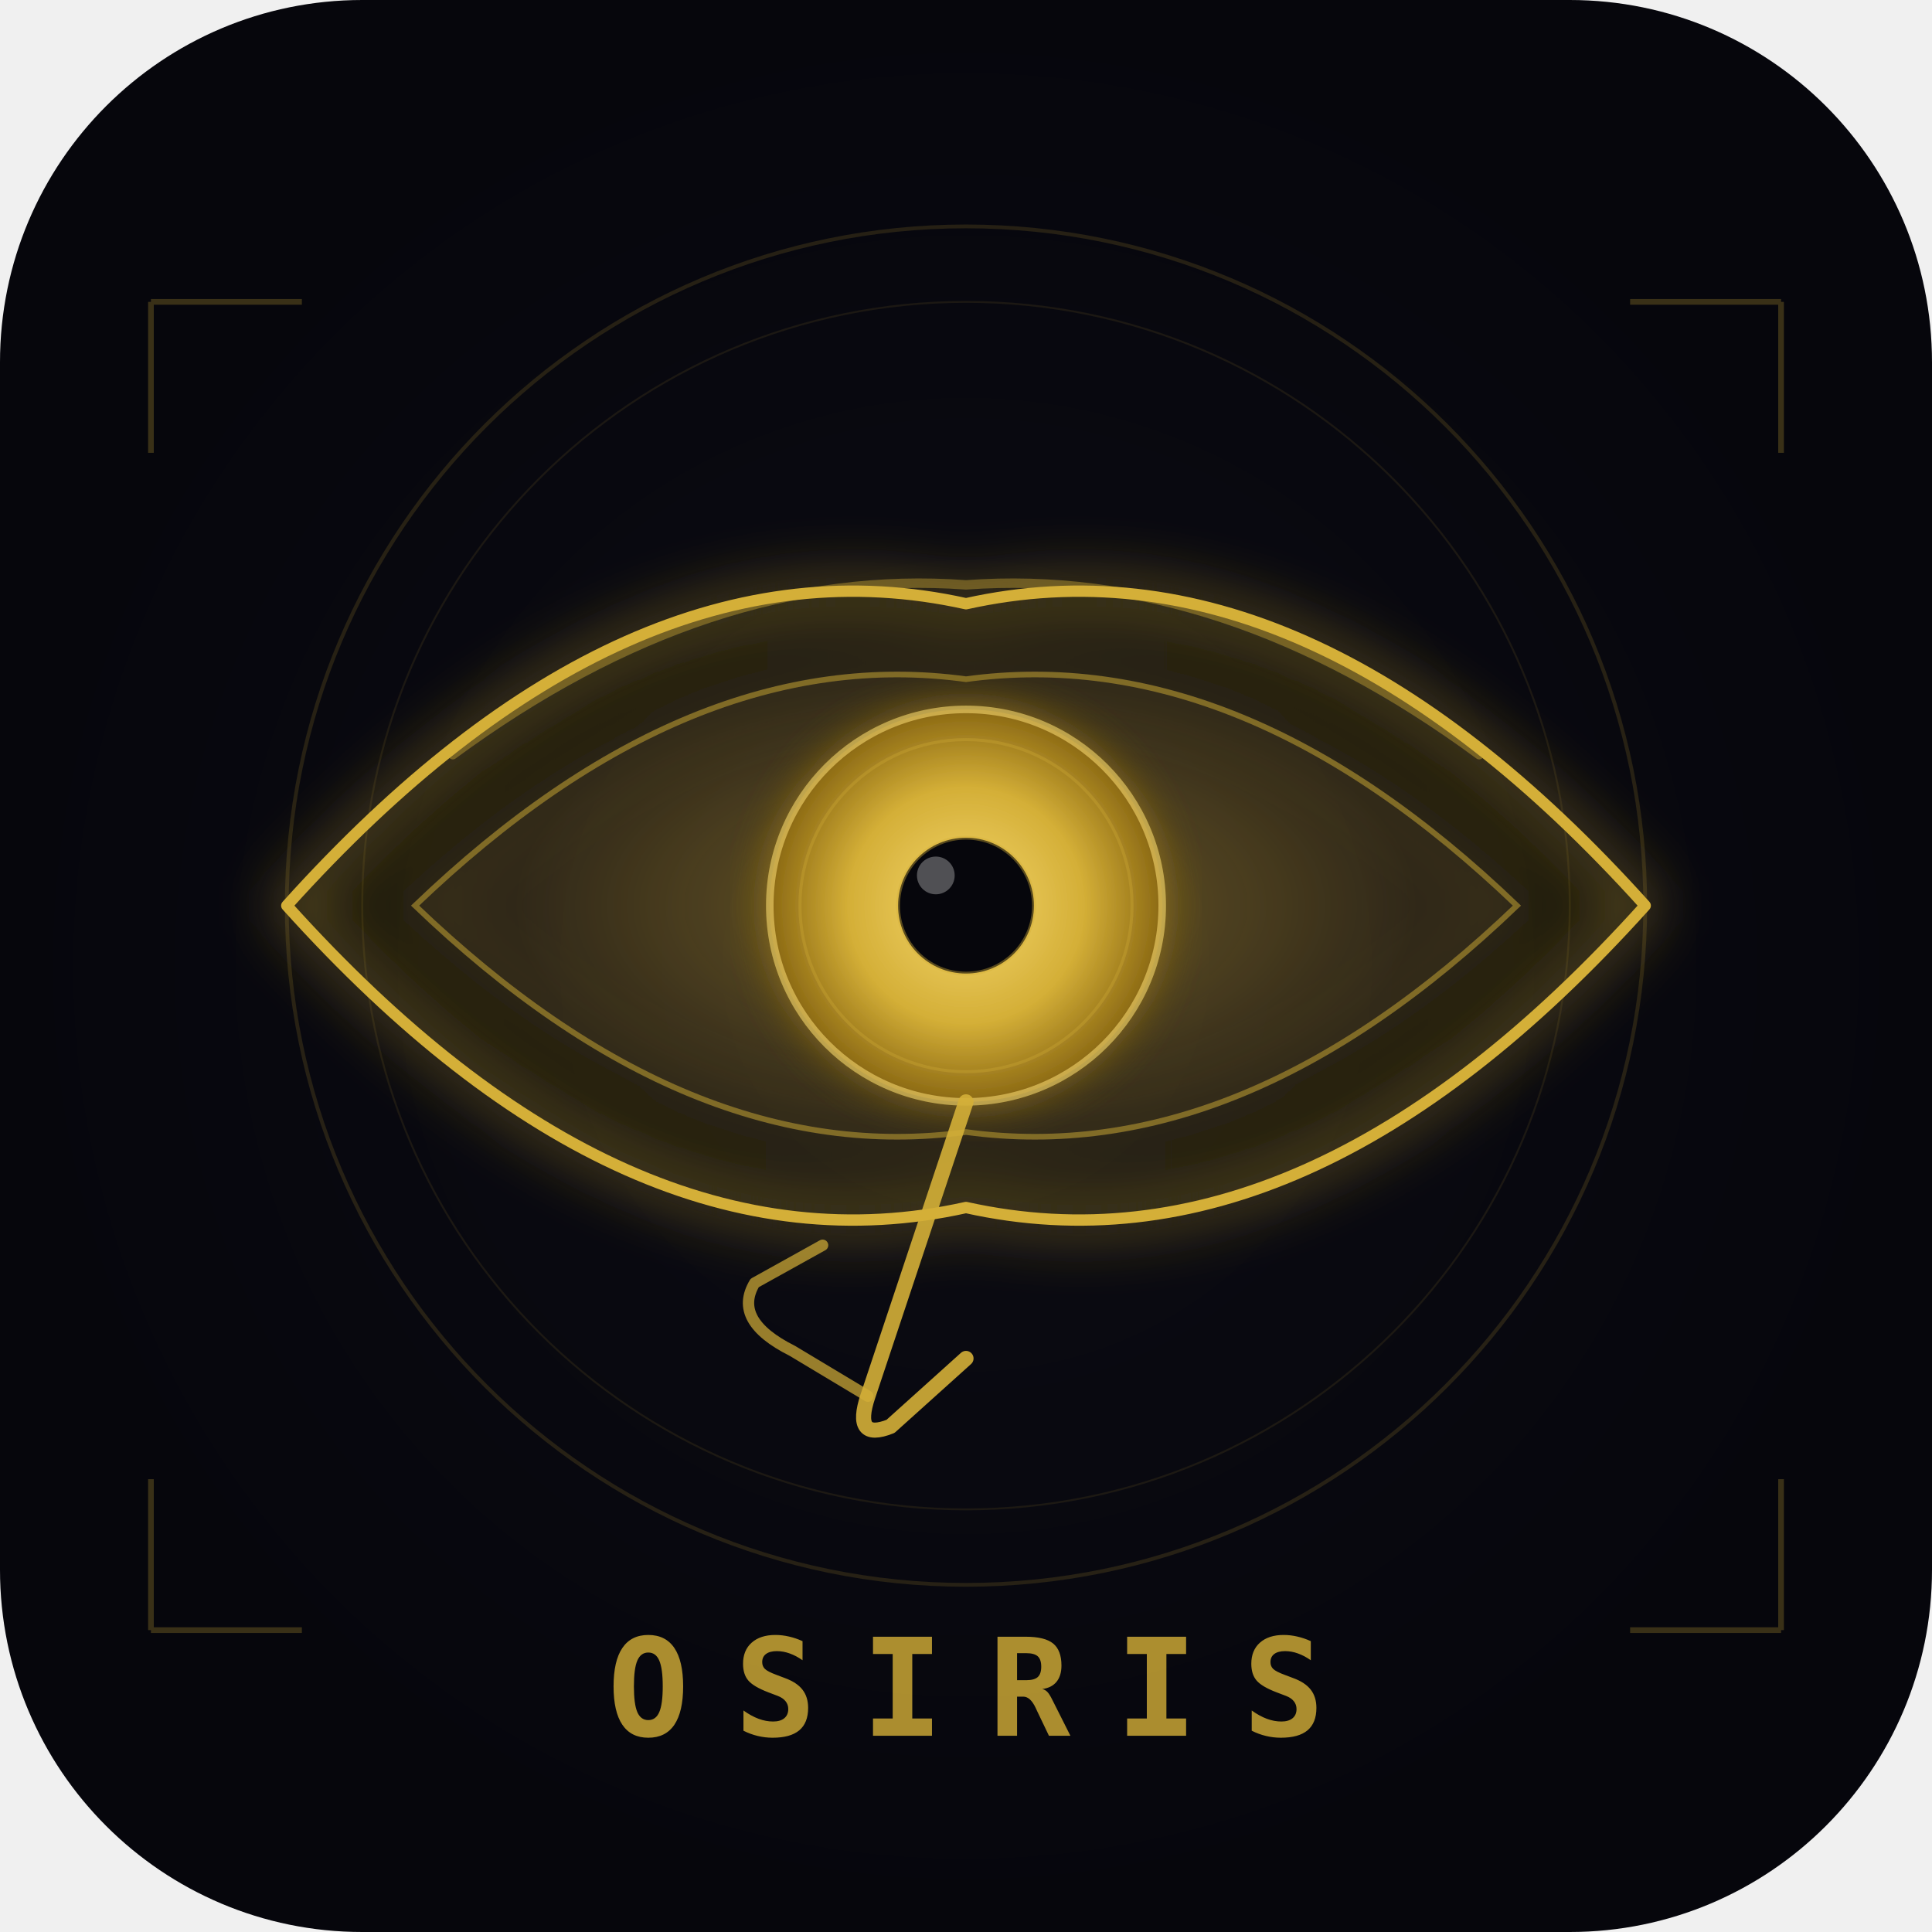
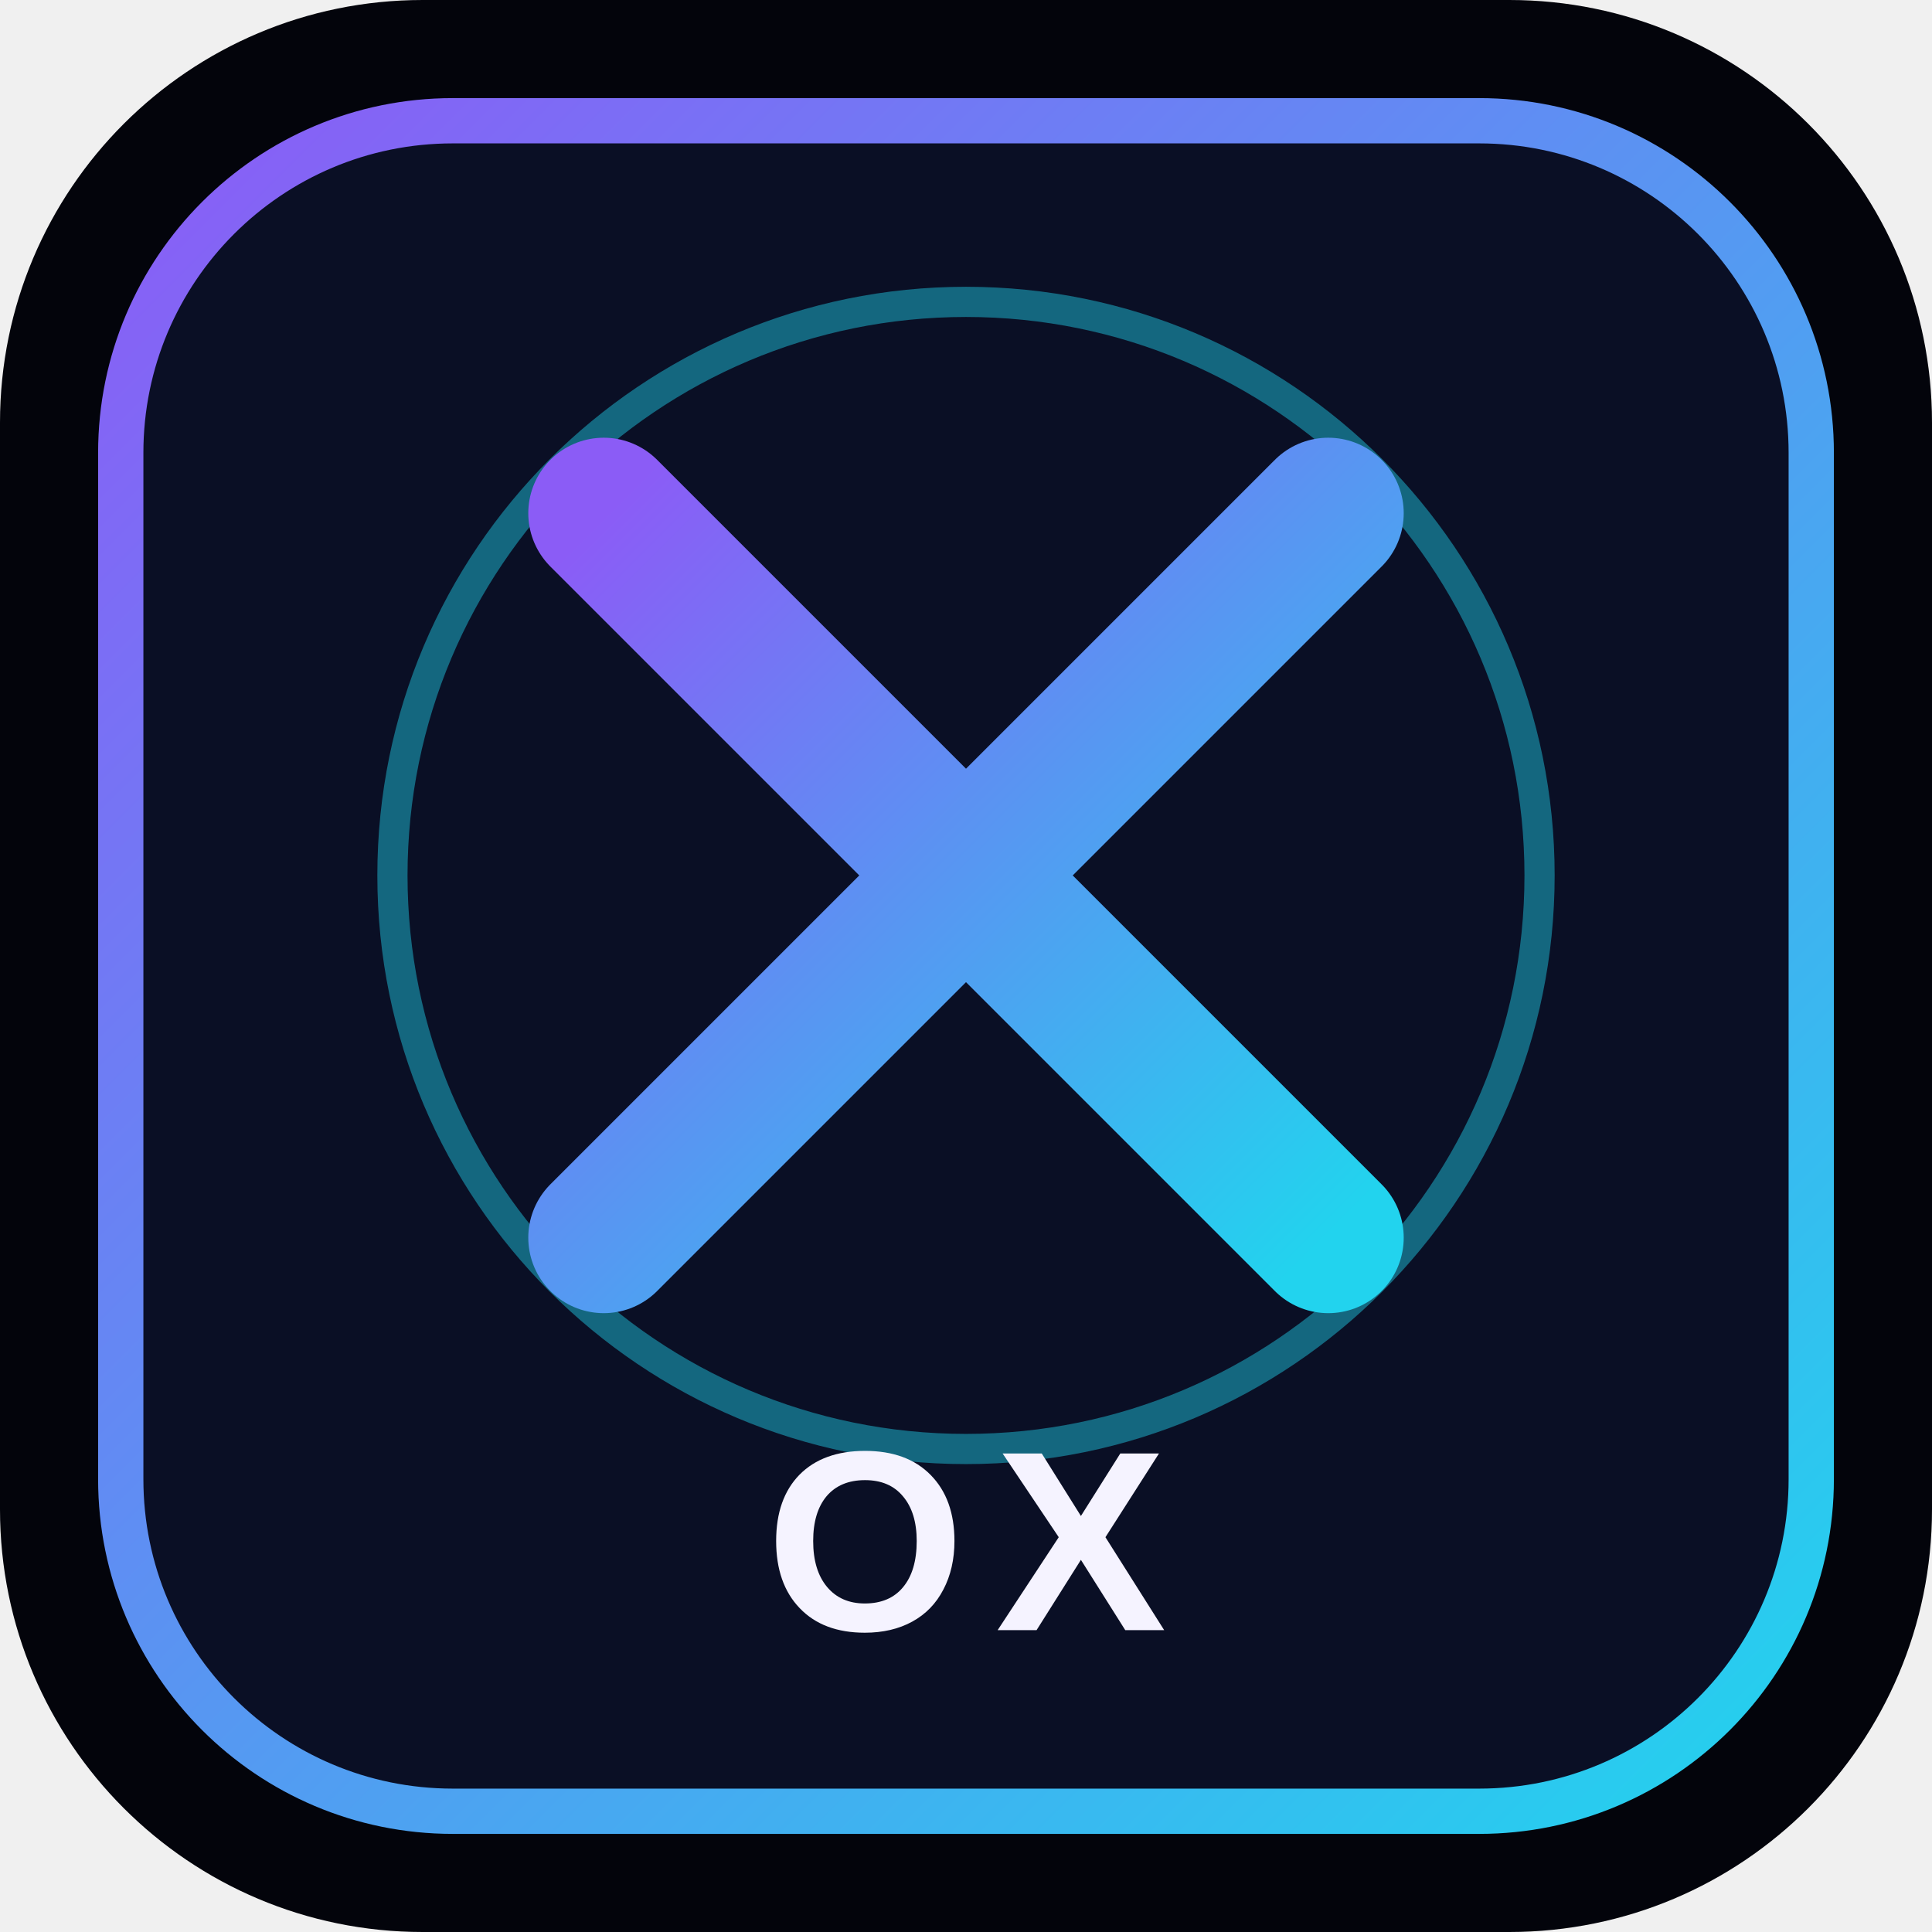
- <svg xmlns="http://www.w3.org/2000/svg" viewBox="0 0 512 512" width="512" height="512">
+ <svg xmlns="http://www.w3.org/2000/svg" viewBox="0 0 128 128">
  <defs>
-     <radialGradient id="bg" cx="50%" cy="50%" r="50%">
-       <stop offset="0%" stop-color="#0C0C14" />
-       <stop offset="100%" stop-color="#06060C" />
-     </radialGradient>
-     <radialGradient id="iris" cx="50%" cy="50%" r="50%">
-       <stop offset="0%" stop-color="#F5D76E" />
-       <stop offset="60%" stop-color="#D4AF37" />
-       <stop offset="100%" stop-color="#8B6914" />
-     </radialGradient>
-     <radialGradient id="glow" cx="50%" cy="50%" r="50%">
-       <stop offset="0%" stop-color="#D4AF37" stop-opacity="0.4" />
-       <stop offset="100%" stop-color="#D4AF37" stop-opacity="0" />
-     </radialGradient>
-     <filter id="f1" x="-50%" y="-50%" width="200%" height="200%">
-       <feGaussianBlur stdDeviation="8" result="blur" />
-       <feComposite in="SourceGraphic" in2="blur" operator="over" />
-     </filter>
-     <filter id="glow-filter">
-       <feGaussianBlur stdDeviation="6" result="blur" />
-       <feMerge>
-         <feMergeNode in="blur" />
-         <feMergeNode in="SourceGraphic" />
-       </feMerge>
-     </filter>
+     <linearGradient id="g" x1="0" y1="0" x2="1" y2="1">
+       <stop stop-color="#8B5CF6" />
+       <stop offset="1" stop-color="#22D3EE" />
+     </linearGradient>
  </defs>
-   <rect width="512" height="512" rx="96" fill="url(#bg)" />
-   <circle cx="256" cy="240" r="180" fill="none" stroke="#D4AF37" stroke-width="1" opacity="0.15" />
-   <circle cx="256" cy="240" r="160" fill="none" stroke="#D4AF37" stroke-width="0.5" opacity="0.1" />
-   <ellipse cx="256" cy="240" rx="120" ry="60" fill="url(#glow)" />
-   <g filter="url(#f1)">
-     <path d="M76 240 Q166 140 256 160 Q346 140 436 240 Q346 340 256 320 Q166 340 76 240Z" fill="rgba(212,175,55,0.06)" stroke="#D4AF37" stroke-width="3" stroke-linejoin="round" />
-     <path d="M110 240 Q183 170 256 180 Q329 170 402 240 Q329 310 256 300 Q183 310 110 240Z" fill="rgba(212,175,55,0.08)" stroke="#D4AF37" stroke-width="1.5" opacity="0.5" />
-   </g>
-   <circle cx="256" cy="240" r="52" fill="url(#iris)" filter="url(#glow-filter)" />
-   <circle cx="256" cy="240" r="52" fill="none" stroke="#F5D76E" stroke-width="2" opacity="0.6" />
-   <circle cx="256" cy="240" r="44" fill="none" stroke="#D4AF37" stroke-width="0.8" opacity="0.3" />
-   <circle cx="256" cy="240" r="18" fill="#06060C" />
-   <circle cx="256" cy="240" r="18" fill="none" stroke="#D4AF37" stroke-width="1" opacity="0.4" />
-   <circle cx="248" cy="232" r="5" fill="white" opacity="0.3" />
-   <g stroke="#D4AF37" fill="none" stroke-linecap="round" stroke-linejoin="round">
-     <path d="M256 292 L230 370 Q226 382 236 378 L256 360" stroke-width="4" opacity="0.9" />
-     <path d="M230 370 L210 358 Q194 350 200 340 L218 330" stroke-width="3" opacity="0.7" />
-     <path d="M120 200 Q188 150 256 155 Q324 150 392 200" stroke-width="2.5" opacity="0.4" />
-   </g>
-   <g stroke="#D4AF37" stroke-width="1.5" opacity="0.25" fill="none">
-     <path d="M40 80 L80 80 M40 80 L40 120" />
-     <path d="M472 80 L432 80 M472 80 L472 120" />
-     <path d="M40 432 L80 432 M40 432 L40 392" />
-     <path d="M472 432 L432 432 M472 432 L472 392" />
-   </g>
-   <text x="256" y="460" text-anchor="middle" font-family="monospace" font-size="36" fill="#D4AF37" letter-spacing="12" font-weight="700" opacity="0.8">OSIRIS</text>
+   <rect width="128" height="128" rx="28" fill="#03040B" />
+   <rect x="8" y="8" width="112" height="112" rx="22" fill="#0A0F25" stroke="url(#g)" stroke-width="3" />
+   <circle cx="64" cy="58" r="38" fill="none" stroke="#22D3EE" stroke-opacity=".45" stroke-width="2" />
+   <path d="M40 34 88 82M88 34 40 82" stroke="url(#g)" stroke-width="10" stroke-linecap="round" />
+   <text x="64" y="108" fill="#F5F3FF" font-family="Arial,sans-serif" font-size="17" font-weight="700" text-anchor="middle" letter-spacing="2">OX</text>
</svg>
